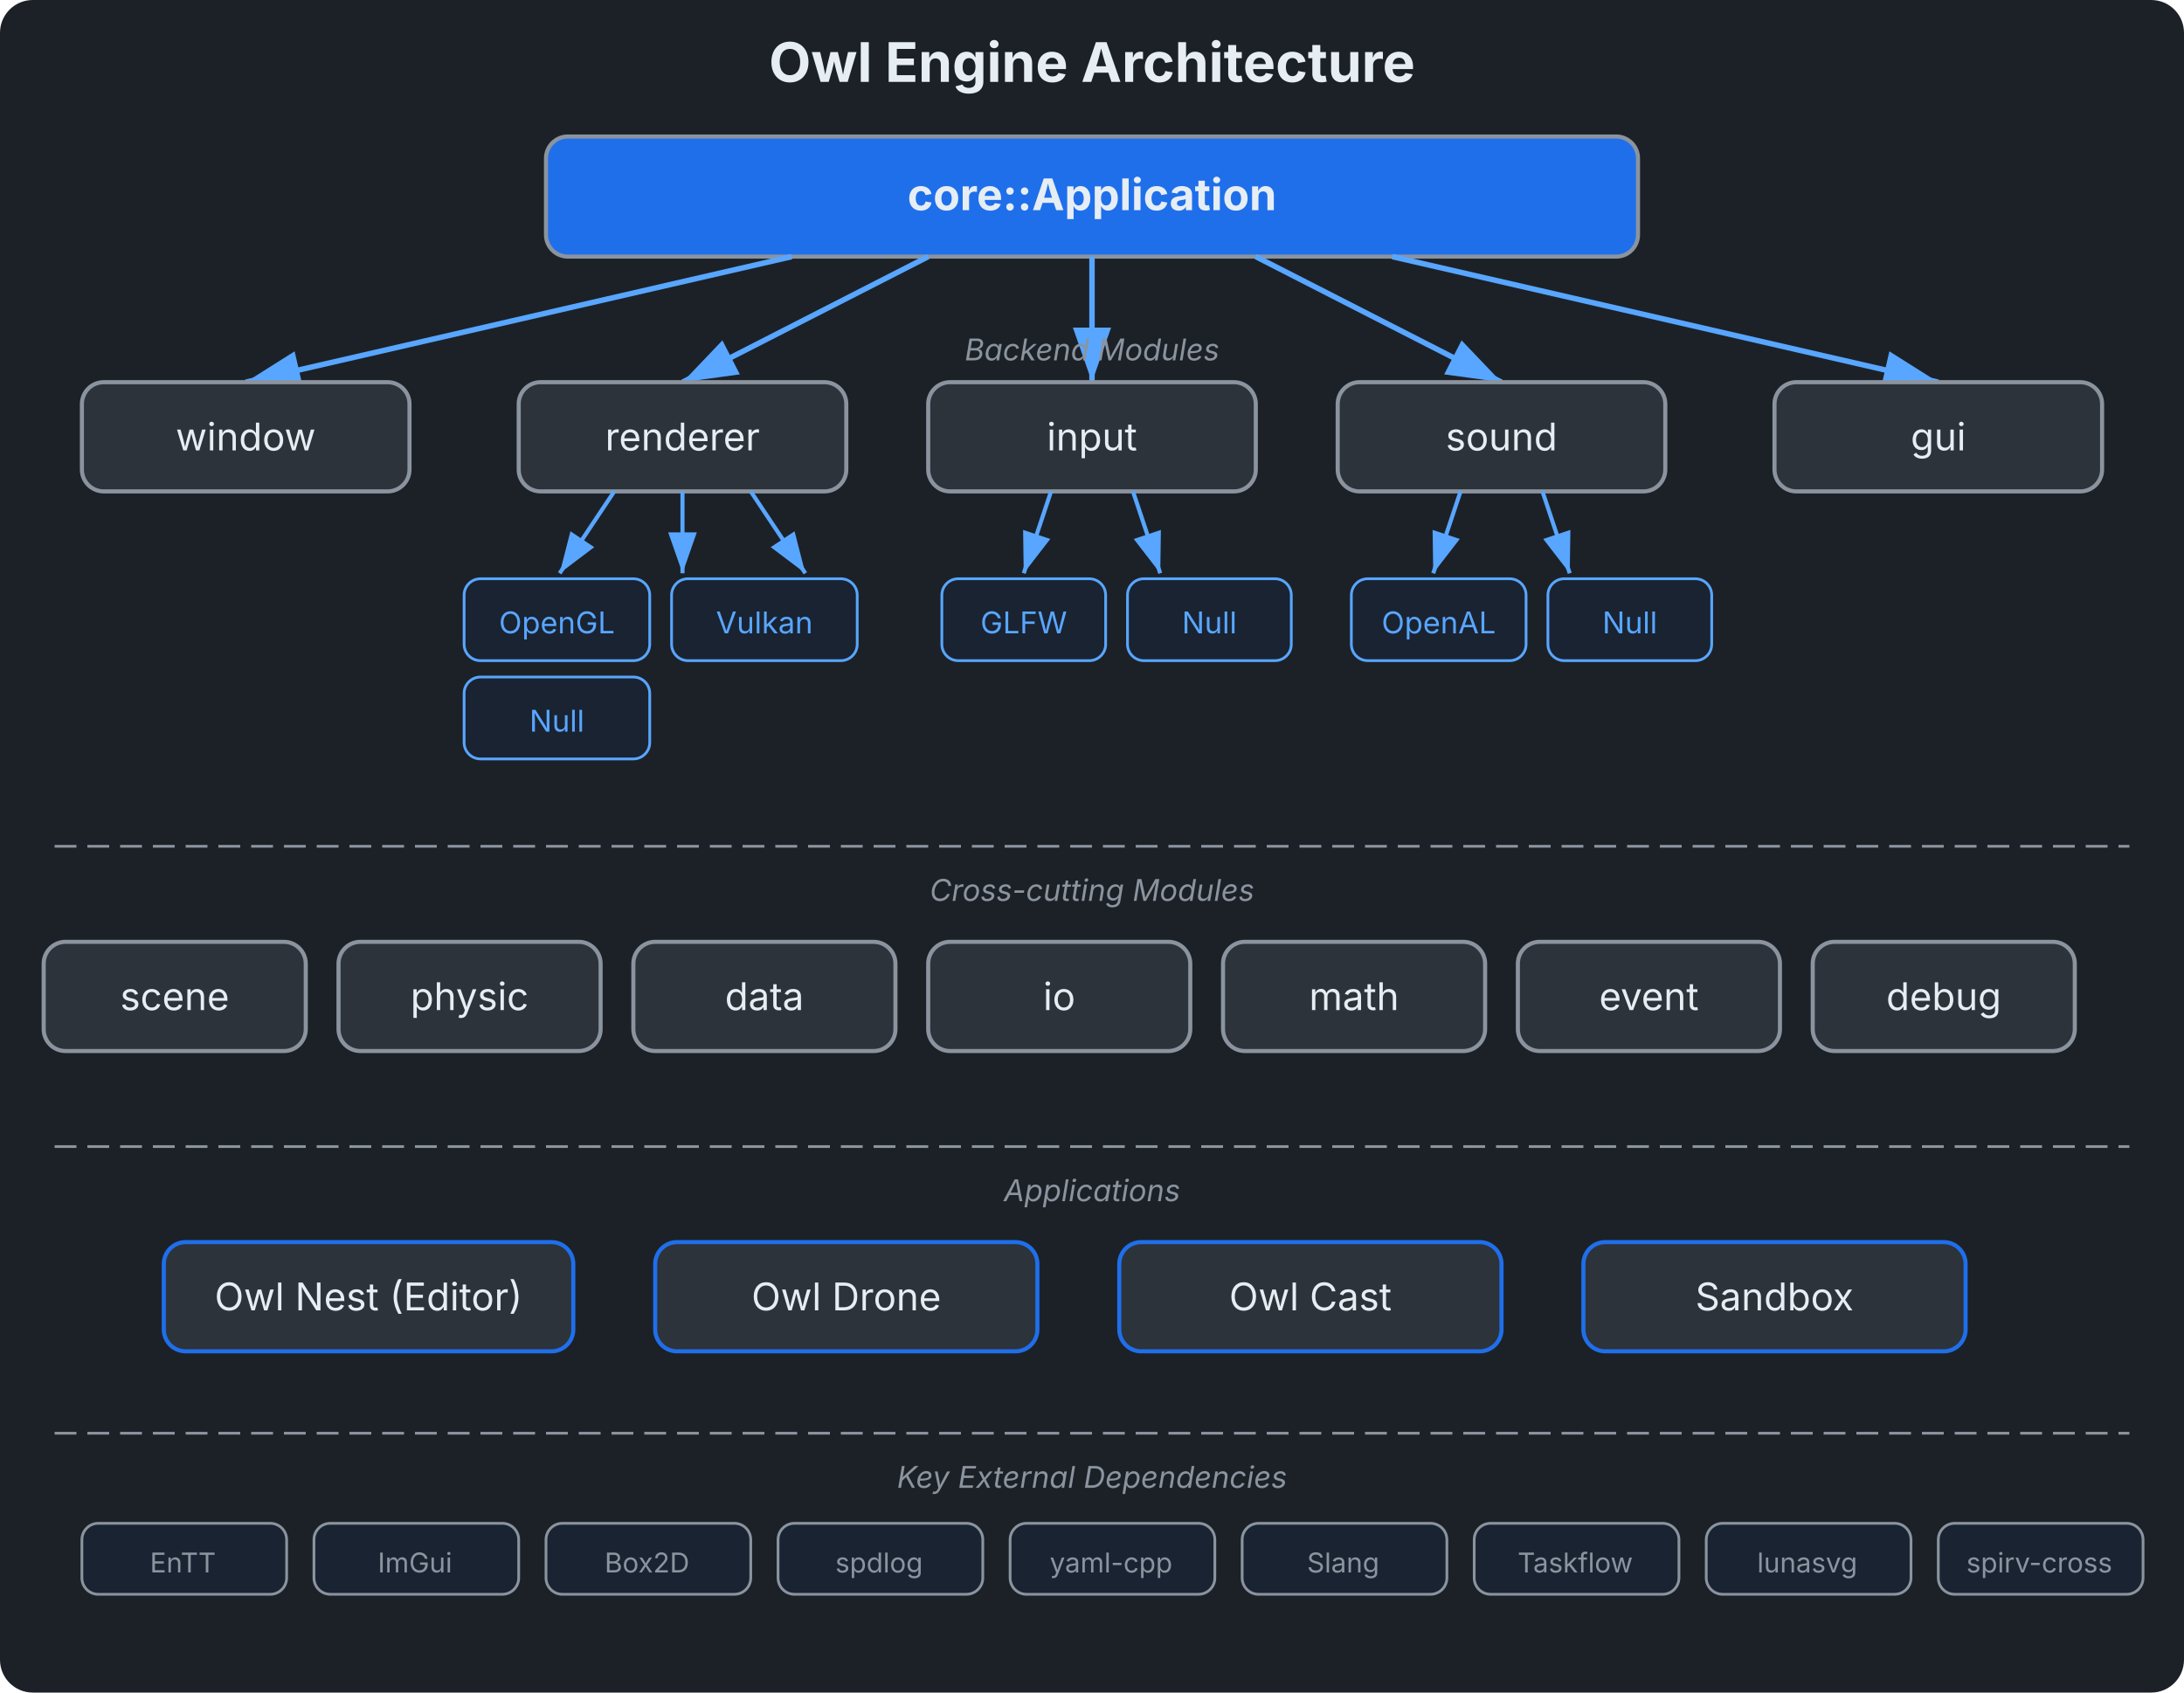
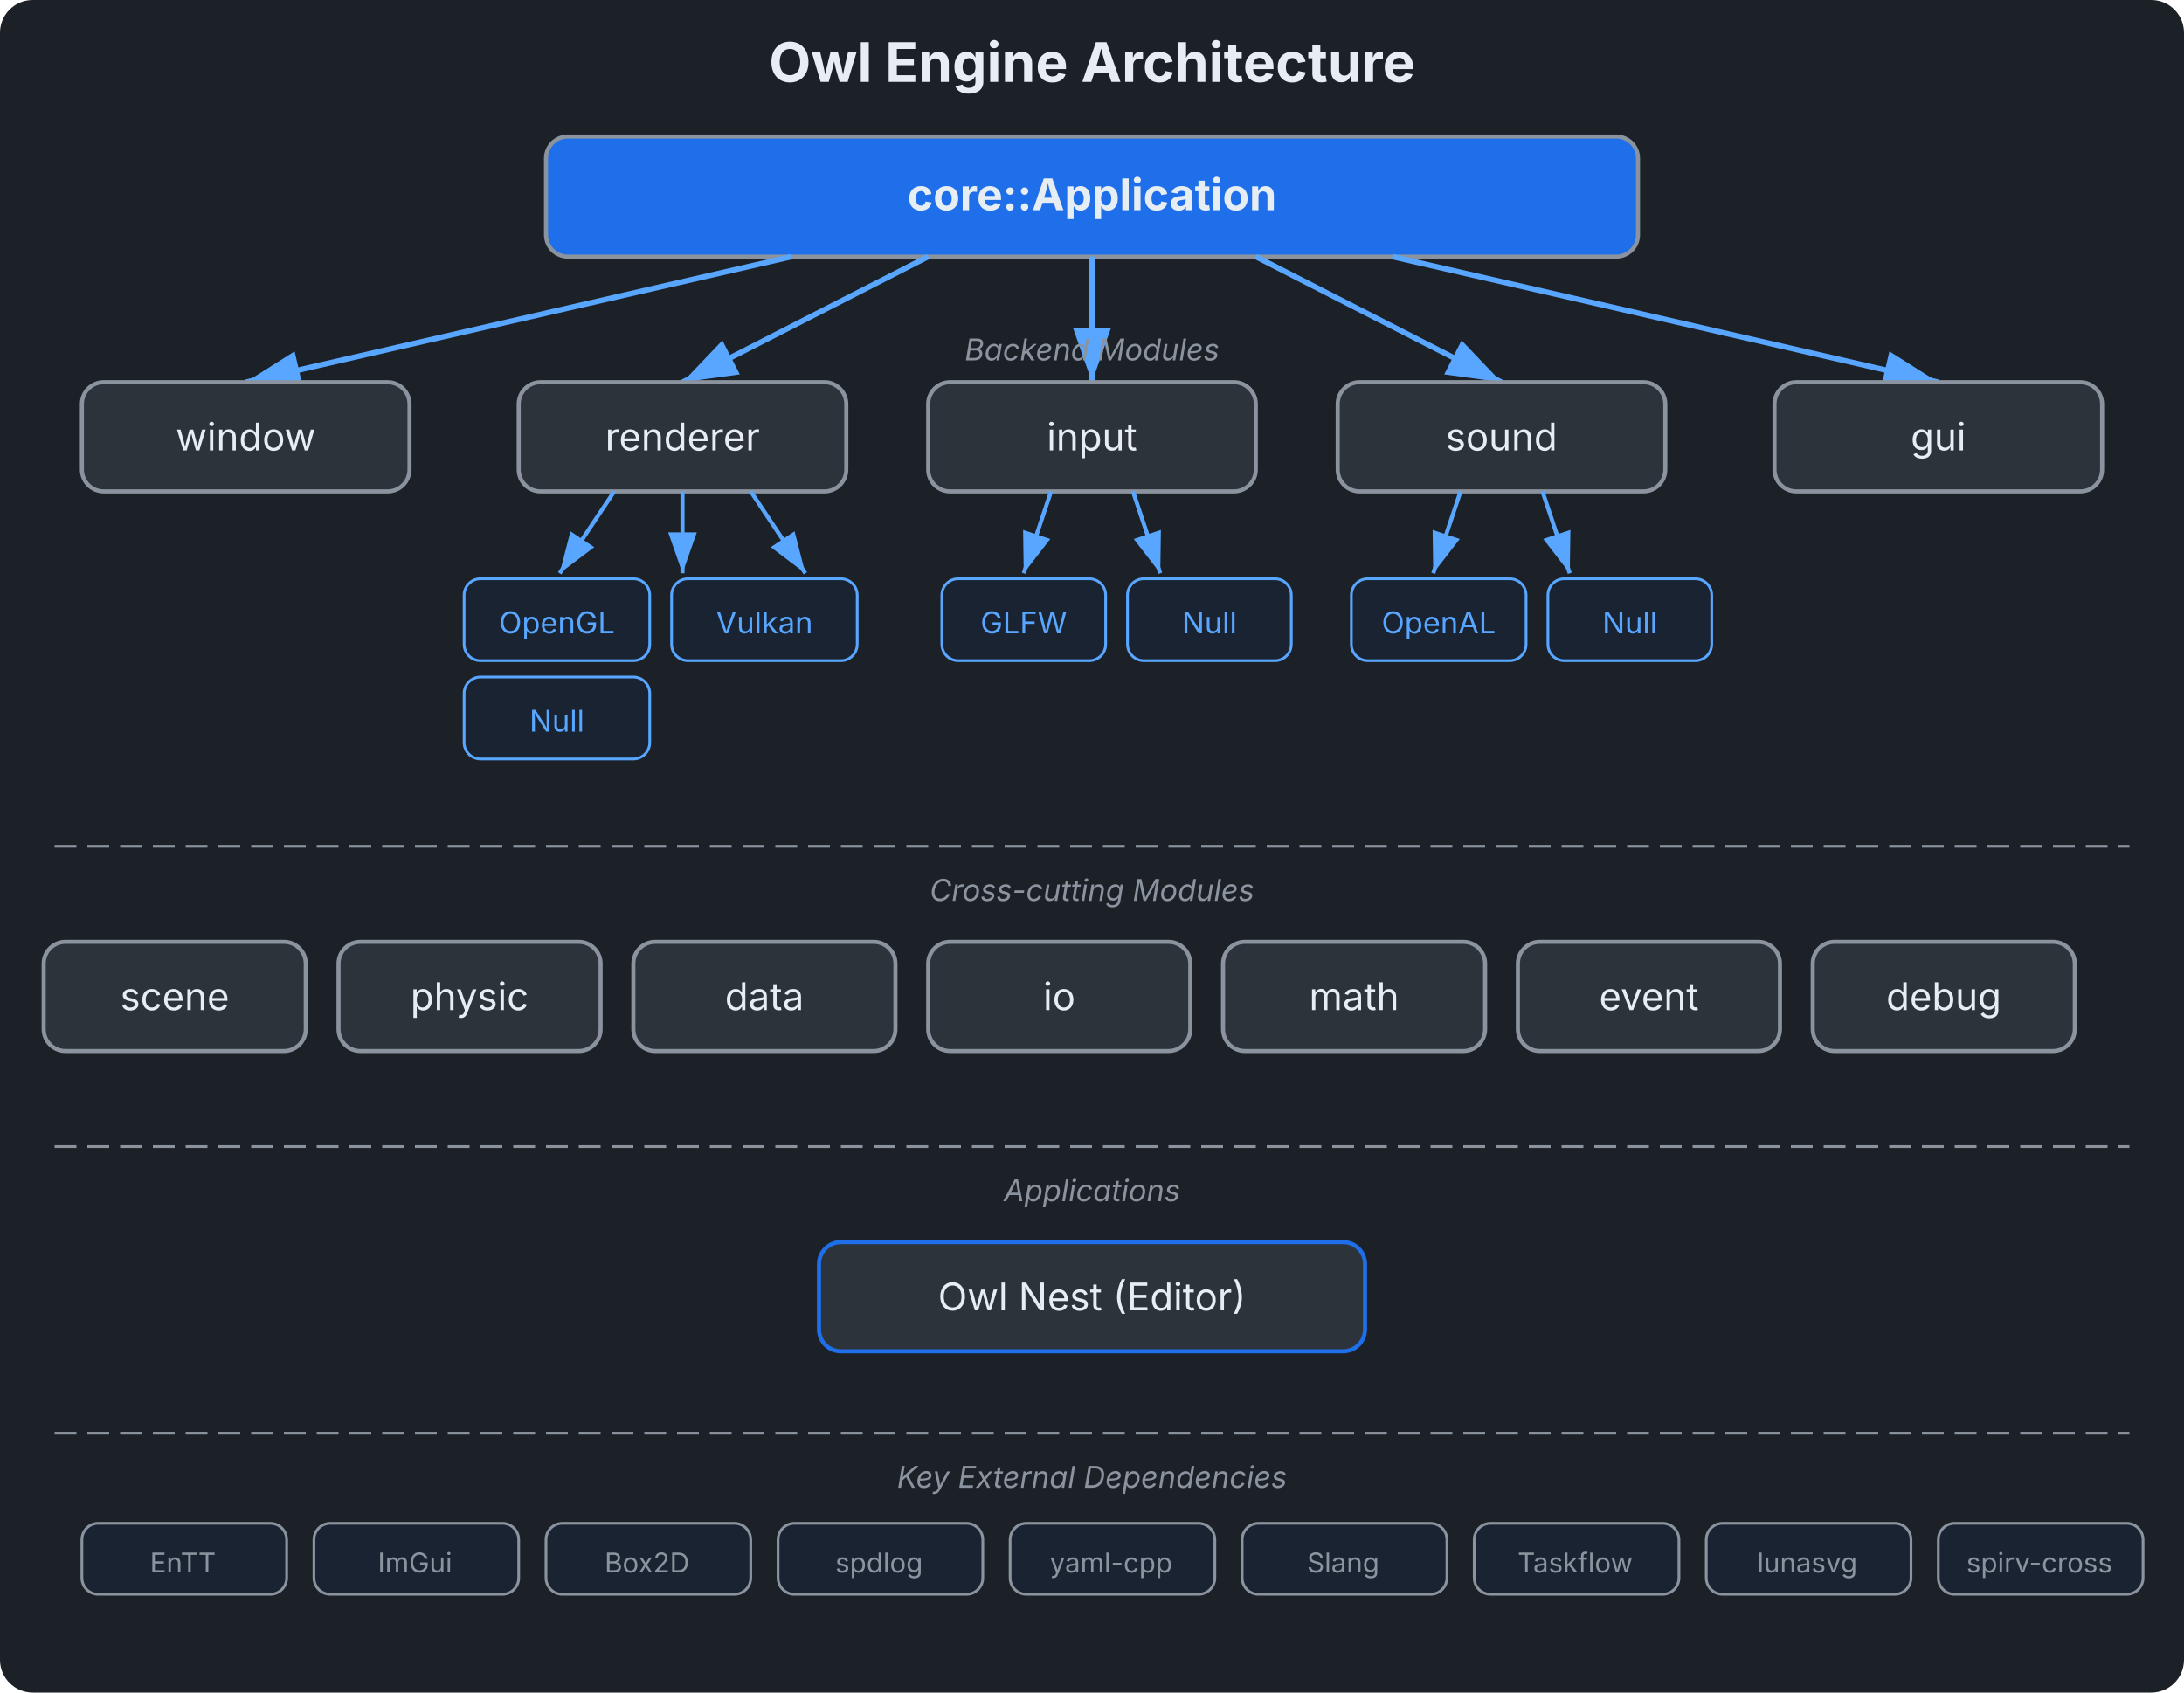
<svg xmlns="http://www.w3.org/2000/svg" width="800" height="620" viewBox="0 0 800 620">
  <rect id="background" x="0" y="0" width="800" height="620" rx="12" ry="12" fill="#1c2128" />
  <defs>
    <marker id="arrowhead" markerWidth="10" markerHeight="7" refX="10" refY="3.5" orient="auto">
      <polygon points="0 0, 10 3.5, 0 7" fill="#58a6ff" />
    </marker>
  </defs>
  <text x="400" y="30" text-anchor="middle" fill="#e6edf3" font-family="system-ui, -apple-system, sans-serif" font-size="20" font-weight="bold">Owl Engine Architecture</text>
  <rect x="200" y="50" width="400" height="44" rx="8" ry="8" fill="#1f6feb" stroke="#8b949e" stroke-width="1.5" />
  <text x="400" y="77" text-anchor="middle" fill="#e6edf3" font-family="system-ui, -apple-system, sans-serif" font-size="16" font-weight="bold">core::Application</text>
  <line x1="290" y1="94" x2="90" y2="140" stroke="#58a6ff" stroke-width="2" marker-end="url(#arrowhead)" />
  <line x1="340" y1="94" x2="250" y2="140" stroke="#58a6ff" stroke-width="2" marker-end="url(#arrowhead)" />
  <line x1="400" y1="94" x2="400" y2="140" stroke="#58a6ff" stroke-width="2" marker-end="url(#arrowhead)" />
  <line x1="460" y1="94" x2="550" y2="140" stroke="#58a6ff" stroke-width="2" marker-end="url(#arrowhead)" />
  <line x1="510" y1="94" x2="710" y2="140" stroke="#58a6ff" stroke-width="2" marker-end="url(#arrowhead)" />
  <text x="400" y="132" text-anchor="middle" fill="#8b949e" font-family="system-ui, -apple-system, sans-serif" font-size="11" font-style="italic">Backend Modules</text>
  <rect x="30" y="140" width="120" height="40" rx="8" ry="8" fill="#2d333b" stroke="#8b949e" stroke-width="1.5" />
  <text x="90" y="165" text-anchor="middle" fill="#e6edf3" font-family="system-ui, -apple-system, sans-serif" font-size="14">window</text>
  <rect x="190" y="140" width="120" height="40" rx="8" ry="8" fill="#2d333b" stroke="#8b949e" stroke-width="1.5" />
  <text x="250" y="165" text-anchor="middle" fill="#e6edf3" font-family="system-ui, -apple-system, sans-serif" font-size="14">renderer</text>
  <rect x="340" y="140" width="120" height="40" rx="8" ry="8" fill="#2d333b" stroke="#8b949e" stroke-width="1.5" />
  <text x="400" y="165" text-anchor="middle" fill="#e6edf3" font-family="system-ui, -apple-system, sans-serif" font-size="14">input</text>
  <rect x="490" y="140" width="120" height="40" rx="8" ry="8" fill="#2d333b" stroke="#8b949e" stroke-width="1.5" />
  <text x="550" y="165" text-anchor="middle" fill="#e6edf3" font-family="system-ui, -apple-system, sans-serif" font-size="14">sound</text>
  <rect x="650" y="140" width="120" height="40" rx="8" ry="8" fill="#2d333b" stroke="#8b949e" stroke-width="1.5" />
  <text x="710" y="165" text-anchor="middle" fill="#e6edf3" font-family="system-ui, -apple-system, sans-serif" font-size="14">gui</text>
  <line x1="225" y1="180" x2="205" y2="210" stroke="#58a6ff" stroke-width="1.5" marker-end="url(#arrowhead)" />
  <line x1="250" y1="180" x2="250" y2="210" stroke="#58a6ff" stroke-width="1.5" marker-end="url(#arrowhead)" />
  <line x1="275" y1="180" x2="295" y2="210" stroke="#58a6ff" stroke-width="1.5" marker-end="url(#arrowhead)" />
  <rect x="170" y="212" width="68" height="30" rx="6" ry="6" fill="#1a2332" stroke="#58a6ff" stroke-width="1" />
  <text x="204" y="232" text-anchor="middle" fill="#58a6ff" font-family="system-ui, -apple-system, sans-serif" font-size="11">OpenGL</text>
  <rect x="246" y="212" width="68" height="30" rx="6" ry="6" fill="#1a2332" stroke="#58a6ff" stroke-width="1" />
  <text x="280" y="232" text-anchor="middle" fill="#58a6ff" font-family="system-ui, -apple-system, sans-serif" font-size="11">Vulkan</text>
  <rect x="170" y="248" width="68" height="30" rx="6" ry="6" fill="#1a2332" stroke="#58a6ff" stroke-width="1" />
  <text x="204" y="268" text-anchor="middle" fill="#58a6ff" font-family="system-ui, -apple-system, sans-serif" font-size="11">Null</text>
  <line x1="385" y1="180" x2="375" y2="210" stroke="#58a6ff" stroke-width="1.5" marker-end="url(#arrowhead)" />
  <line x1="415" y1="180" x2="425" y2="210" stroke="#58a6ff" stroke-width="1.5" marker-end="url(#arrowhead)" />
  <rect x="345" y="212" width="60" height="30" rx="6" ry="6" fill="#1a2332" stroke="#58a6ff" stroke-width="1" />
  <text x="375" y="232" text-anchor="middle" fill="#58a6ff" font-family="system-ui, -apple-system, sans-serif" font-size="11">GLFW</text>
  <rect x="413" y="212" width="60" height="30" rx="6" ry="6" fill="#1a2332" stroke="#58a6ff" stroke-width="1" />
  <text x="443" y="232" text-anchor="middle" fill="#58a6ff" font-family="system-ui, -apple-system, sans-serif" font-size="11">Null</text>
  <line x1="535" y1="180" x2="525" y2="210" stroke="#58a6ff" stroke-width="1.5" marker-end="url(#arrowhead)" />
  <line x1="565" y1="180" x2="575" y2="210" stroke="#58a6ff" stroke-width="1.5" marker-end="url(#arrowhead)" />
  <rect x="495" y="212" width="64" height="30" rx="6" ry="6" fill="#1a2332" stroke="#58a6ff" stroke-width="1" />
  <text x="527" y="232" text-anchor="middle" fill="#58a6ff" font-family="system-ui, -apple-system, sans-serif" font-size="11">OpenAL</text>
  <rect x="567" y="212" width="60" height="30" rx="6" ry="6" fill="#1a2332" stroke="#58a6ff" stroke-width="1" />
  <text x="597" y="232" text-anchor="middle" fill="#58a6ff" font-family="system-ui, -apple-system, sans-serif" font-size="11">Null</text>
  <line x1="20" y1="310" x2="780" y2="310" stroke="#8b949e" stroke-width="1" stroke-dasharray="8,4" />
  <text x="400" y="330" text-anchor="middle" fill="#8b949e" font-family="system-ui, -apple-system, sans-serif" font-size="11" font-style="italic">Cross-cutting Modules</text>
  <rect x="16" y="345" width="96" height="40" rx="8" ry="8" fill="#2d333b" stroke="#8b949e" stroke-width="1.5" />
  <text x="64" y="370" text-anchor="middle" fill="#e6edf3" font-family="system-ui, -apple-system, sans-serif" font-size="14">scene</text>
  <rect x="124" y="345" width="96" height="40" rx="8" ry="8" fill="#2d333b" stroke="#8b949e" stroke-width="1.5" />
  <text x="172" y="370" text-anchor="middle" fill="#e6edf3" font-family="system-ui, -apple-system, sans-serif" font-size="14">physic</text>
  <rect x="232" y="345" width="96" height="40" rx="8" ry="8" fill="#2d333b" stroke="#8b949e" stroke-width="1.5" />
  <text x="280" y="370" text-anchor="middle" fill="#e6edf3" font-family="system-ui, -apple-system, sans-serif" font-size="14">data</text>
  <rect x="340" y="345" width="96" height="40" rx="8" ry="8" fill="#2d333b" stroke="#8b949e" stroke-width="1.5" />
  <text x="388" y="370" text-anchor="middle" fill="#e6edf3" font-family="system-ui, -apple-system, sans-serif" font-size="14">io</text>
  <rect x="448" y="345" width="96" height="40" rx="8" ry="8" fill="#2d333b" stroke="#8b949e" stroke-width="1.5" />
  <text x="496" y="370" text-anchor="middle" fill="#e6edf3" font-family="system-ui, -apple-system, sans-serif" font-size="14">math</text>
  <rect x="556" y="345" width="96" height="40" rx="8" ry="8" fill="#2d333b" stroke="#8b949e" stroke-width="1.5" />
  <text x="604" y="370" text-anchor="middle" fill="#e6edf3" font-family="system-ui, -apple-system, sans-serif" font-size="14">event</text>
  <rect x="664" y="345" width="96" height="40" rx="8" ry="8" fill="#2d333b" stroke="#8b949e" stroke-width="1.5" />
  <text x="712" y="370" text-anchor="middle" fill="#e6edf3" font-family="system-ui, -apple-system, sans-serif" font-size="14">debug</text>
  <line x1="20" y1="420" x2="780" y2="420" stroke="#8b949e" stroke-width="1" stroke-dasharray="8,4" />
  <text x="400" y="440" text-anchor="middle" fill="#8b949e" font-family="system-ui, -apple-system, sans-serif" font-size="11" font-style="italic">Applications</text>
-   <rect x="60" y="455" width="150" height="40" rx="8" ry="8" fill="#2d333b" stroke="#1f6feb" stroke-width="1.5" />
-   <text x="135" y="480" text-anchor="middle" fill="#e6edf3" font-family="system-ui, -apple-system, sans-serif" font-size="14">Owl Nest (Editor)</text>
-   <rect x="240" y="455" width="140" height="40" rx="8" ry="8" fill="#2d333b" stroke="#1f6feb" stroke-width="1.5" />
-   <text x="310" y="480" text-anchor="middle" fill="#e6edf3" font-family="system-ui, -apple-system, sans-serif" font-size="14">Owl Drone</text>
-   <rect x="410" y="455" width="140" height="40" rx="8" ry="8" fill="#2d333b" stroke="#1f6feb" stroke-width="1.5" />
-   <text x="480" y="480" text-anchor="middle" fill="#e6edf3" font-family="system-ui, -apple-system, sans-serif" font-size="14">Owl Cast</text>
-   <rect x="580" y="455" width="140" height="40" rx="8" ry="8" fill="#2d333b" stroke="#1f6feb" stroke-width="1.5" />
-   <text x="650" y="480" text-anchor="middle" fill="#e6edf3" font-family="system-ui, -apple-system, sans-serif" font-size="14">Sandbox</text>
+   <rect x="300" y="455" width="200" height="40" rx="8" ry="8" fill="#2d333b" stroke="#1f6feb" stroke-width="1.5" />
+   <text x="400" y="480" text-anchor="middle" fill="#e6edf3" font-family="system-ui, -apple-system, sans-serif" font-size="14">Owl Nest (Editor)</text>
  <line x1="20" y1="525" x2="780" y2="525" stroke="#8b949e" stroke-width="1" stroke-dasharray="8,4" />
  <text x="400" y="545" text-anchor="middle" fill="#8b949e" font-family="system-ui, -apple-system, sans-serif" font-size="11" font-style="italic">Key External Dependencies</text>
  <rect x="30" y="558" width="75" height="26" rx="6" ry="6" fill="#1a2332" stroke="#8b949e" stroke-width="1" />
  <text x="67" y="576" text-anchor="middle" fill="#8b949e" font-family="system-ui, -apple-system, sans-serif" font-size="10">EnTT</text>
  <rect x="115" y="558" width="75" height="26" rx="6" ry="6" fill="#1a2332" stroke="#8b949e" stroke-width="1" />
  <text x="152" y="576" text-anchor="middle" fill="#8b949e" font-family="system-ui, -apple-system, sans-serif" font-size="10">ImGui</text>
  <rect x="200" y="558" width="75" height="26" rx="6" ry="6" fill="#1a2332" stroke="#8b949e" stroke-width="1" />
  <text x="237" y="576" text-anchor="middle" fill="#8b949e" font-family="system-ui, -apple-system, sans-serif" font-size="10">Box2D</text>
  <rect x="285" y="558" width="75" height="26" rx="6" ry="6" fill="#1a2332" stroke="#8b949e" stroke-width="1" />
  <text x="322" y="576" text-anchor="middle" fill="#8b949e" font-family="system-ui, -apple-system, sans-serif" font-size="10">spdlog</text>
  <rect x="370" y="558" width="75" height="26" rx="6" ry="6" fill="#1a2332" stroke="#8b949e" stroke-width="1" />
  <text x="407" y="576" text-anchor="middle" fill="#8b949e" font-family="system-ui, -apple-system, sans-serif" font-size="10">yaml-cpp</text>
  <rect x="455" y="558" width="75" height="26" rx="6" ry="6" fill="#1a2332" stroke="#8b949e" stroke-width="1" />
  <text x="492" y="576" text-anchor="middle" fill="#8b949e" font-family="system-ui, -apple-system, sans-serif" font-size="10">Slang</text>
  <rect x="540" y="558" width="75" height="26" rx="6" ry="6" fill="#1a2332" stroke="#8b949e" stroke-width="1" />
  <text x="577" y="576" text-anchor="middle" fill="#8b949e" font-family="system-ui, -apple-system, sans-serif" font-size="10">Taskflow</text>
  <rect x="625" y="558" width="75" height="26" rx="6" ry="6" fill="#1a2332" stroke="#8b949e" stroke-width="1" />
  <text x="662" y="576" text-anchor="middle" fill="#8b949e" font-family="system-ui, -apple-system, sans-serif" font-size="10">lunasvg</text>
  <rect x="710" y="558" width="75" height="26" rx="6" ry="6" fill="#1a2332" stroke="#8b949e" stroke-width="1" />
  <text x="747" y="576" text-anchor="middle" fill="#8b949e" font-family="system-ui, -apple-system, sans-serif" font-size="10">spirv-cross</text>
</svg>
